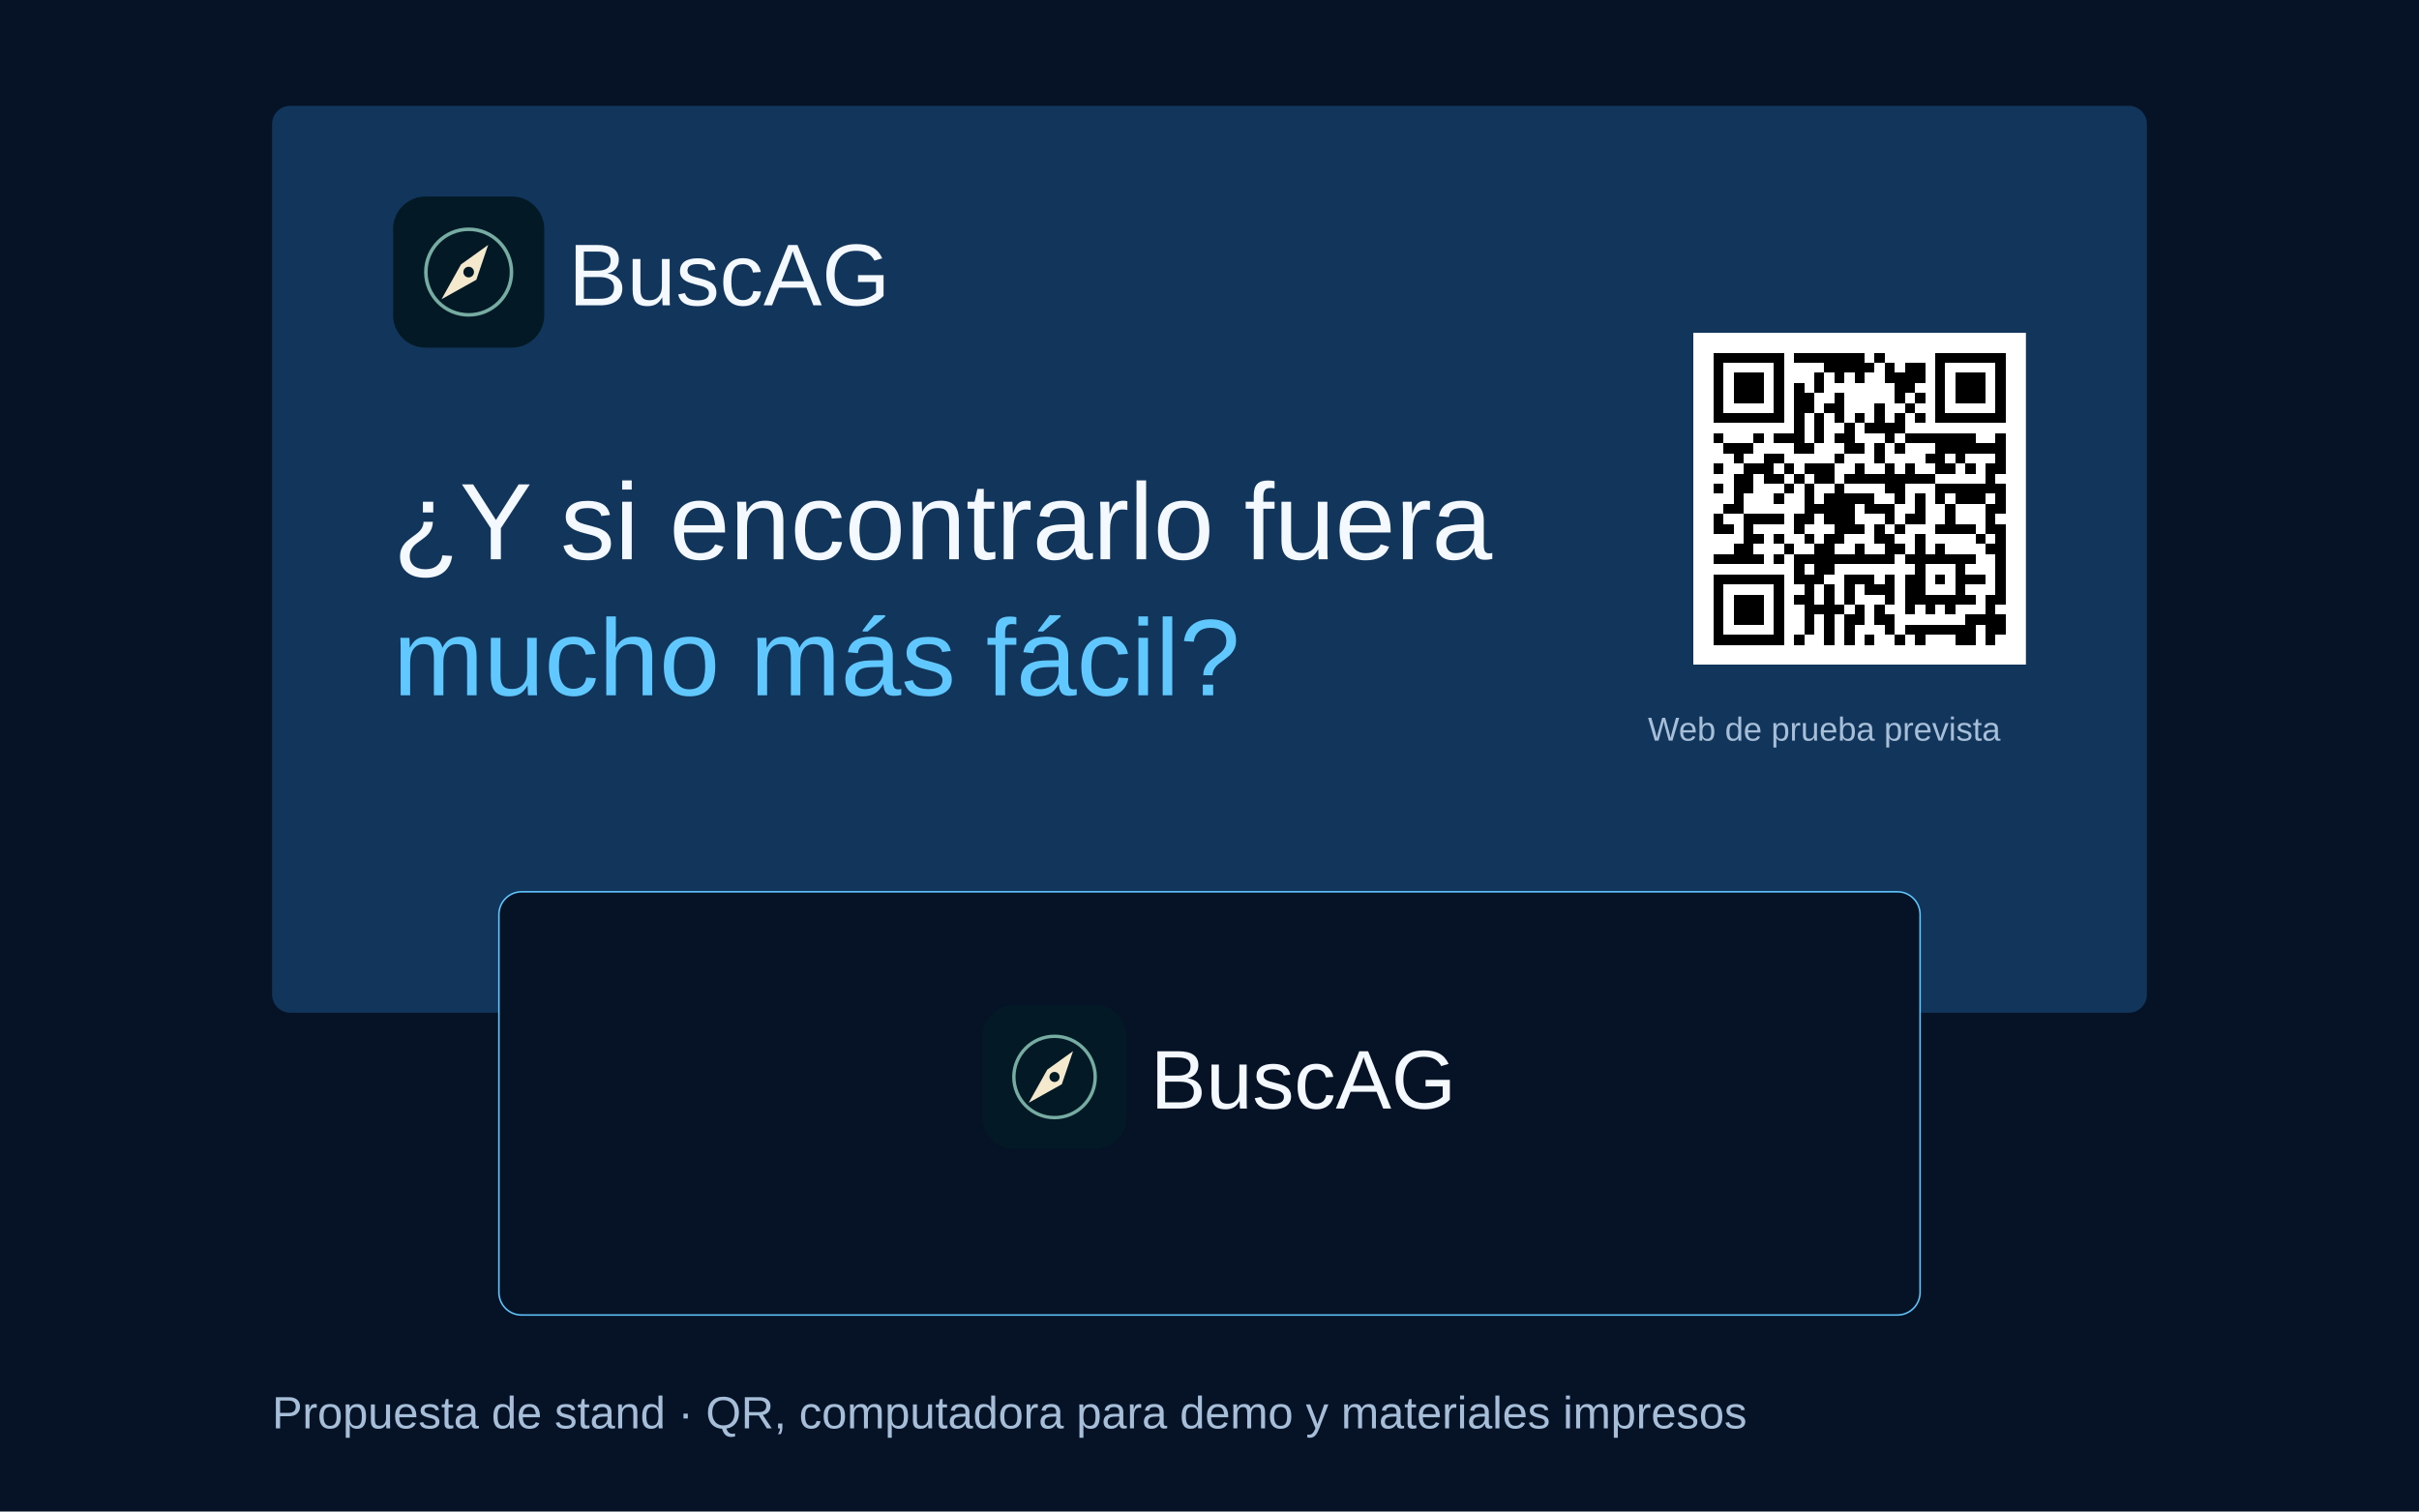
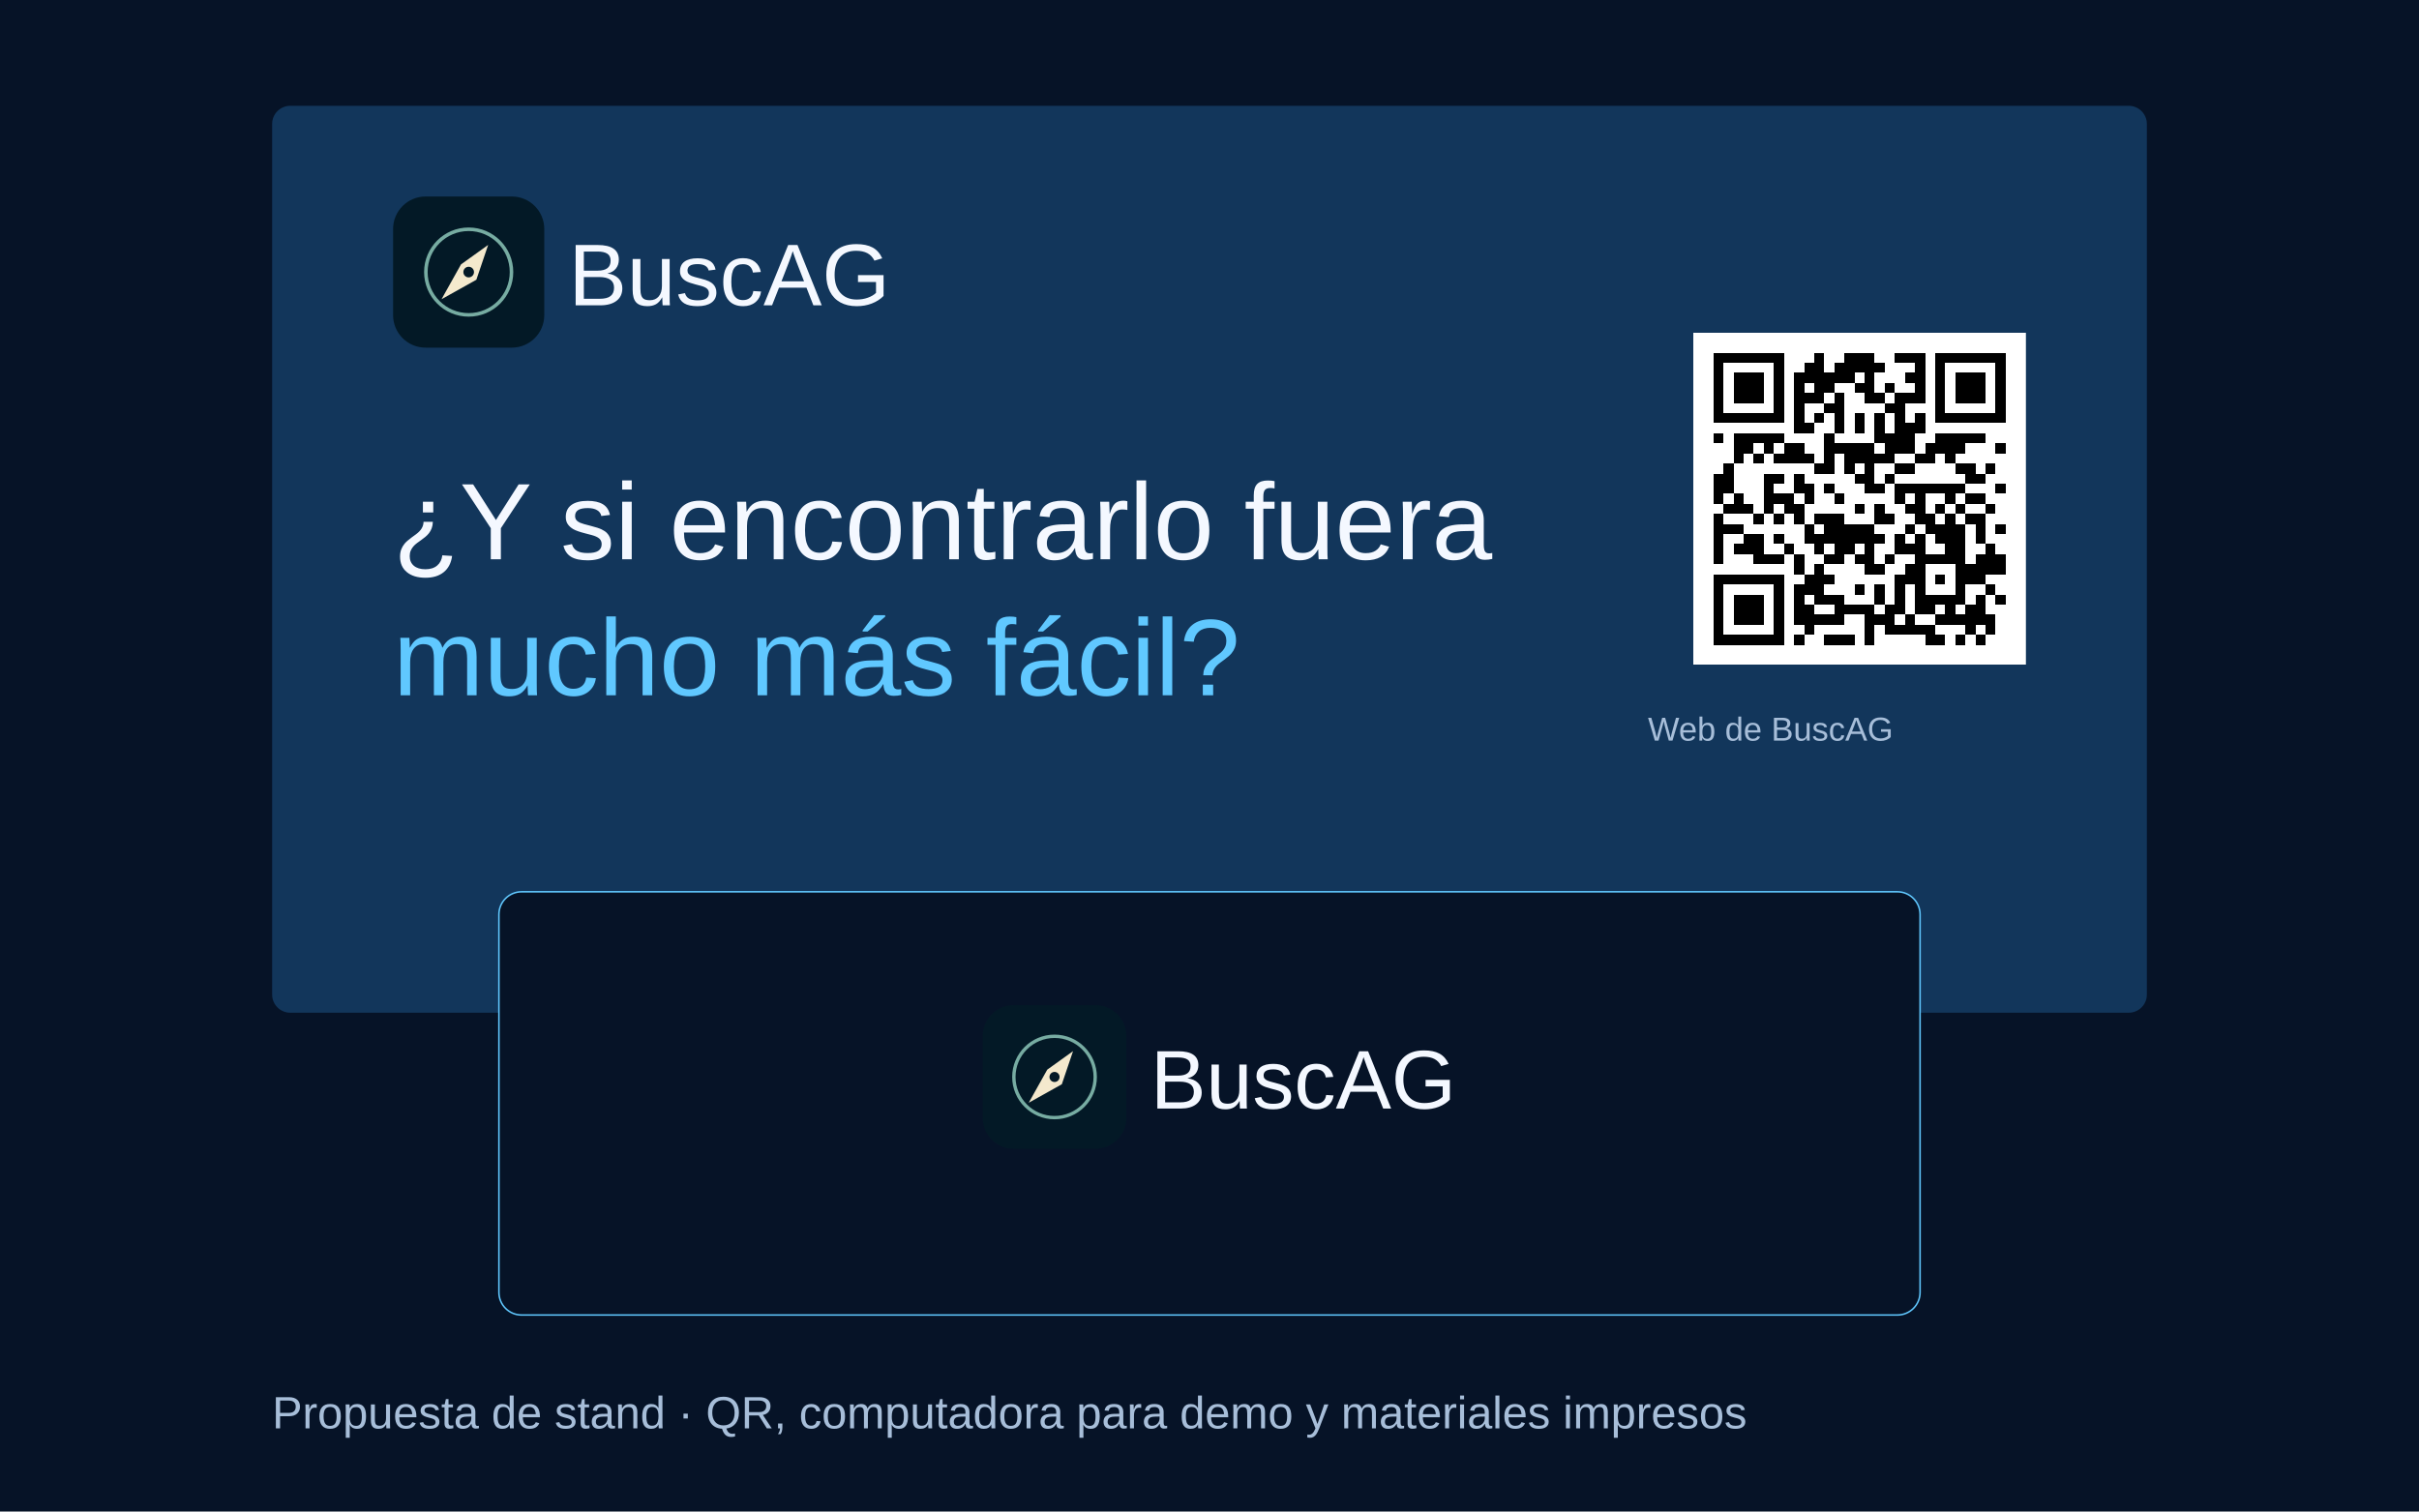
<svg xmlns="http://www.w3.org/2000/svg" viewBox="0 0 1600 1000" width="320mm" height="200mm">
  <rect width="100%" height="100%" fill="#061327" />
  <rect x="180" y="70" width="1240" height="600" rx="12" fill="#12365b" />
  <svg x="260" y="130" width="100" height="100" viewBox="0 0 512 512">
    <rect width="512" height="512" rx="110" fill="#031926" />
    <circle cx="256" cy="256" r="145" fill="none" stroke="#77ACA2" stroke-width="12" />
    <path d="m322 164-40 118-118 66 66-118Z" fill="#F4E9CD" />
    <circle cx="256" cy="256" r="18" fill="#031926" />
  </svg>
  <text x="376" y="202" font-family="Arial,sans-serif" font-size="58" fill="#f4f8ff">BuscAG</text>
  <text x="260" y="370" font-family="Arial,sans-serif" font-size="72" fill="#f4f8ff">¿Y si encontrarlo fuera</text>
  <text x="260" y="460" font-family="Arial,sans-serif" font-size="72" fill="#60c8ff">mucho más fácil?</text>
  <svg x="1120" y="220" width="220" height="220" viewBox="0 0 33 33" shape-rendering="crispEdges">
    <path fill="#ffffff" d="M0 0h33v33H0z" />
-     <path stroke="#000000" d="M2 2.5h7m1 0h7m1 0h1m5 0h7M2 3.5h1m5 0h1m4 0h5m1 0h1m1 0h2m1 0h1m5 0h1M2 4.5h1m1 0h3m1 0h1m3 0h1m1 0h1m1 0h1m2 0h4m1 0h1m1 0h3m1 0h1M2 5.5h1m1 0h3m1 0h1m1 0h1m1 0h1m7 0h2m2 0h1m1 0h3m1 0h1M2 6.5h1m1 0h3m1 0h1m1 0h2m2 0h1m5 0h1m1 0h1m1 0h1m1 0h3m1 0h1M2 7.5h1m5 0h1m1 0h2m1 0h2m3 0h1m2 0h1m2 0h1m5 0h1M2 8.5h7m1 0h1m1 0h1m1 0h1m1 0h1m1 0h1m1 0h1m1 0h1m1 0h7M10 9.5h1m1 0h1m2 0h1m1 0h4M2 10.5h1m3 0h1m1 0h3m1 0h1m1 0h2m3 0h1m1 0h7m2 0h1M3 11.5h3m4 0h2m3 0h2m1 0h1m1 0h1m3 0h7M4 12.5h1m2 0h2m5 0h1m3 0h1m4 0h2m1 0h1m3 0h1M2 13.5h1m2 0h3m1 0h1m1 0h3m2 0h1m2 0h1m1 0h1m2 0h2m1 0h1m1 0h2M4 14.5h2m1 0h2m1 0h1m1 0h2m1 0h9m5 0h1M2 15.5h1m1 0h2m3 0h1m1 0h1m2 0h1m4 0h2m3 0h7M4 16.5h1m3 0h1m2 0h1m1 0h5m2 0h1m1 0h1m1 0h1m1 0h3m1 0h1M3 17.5h2m6 0h5m1 0h3m2 0h1m2 0h1m3 0h2M2 18.5h1m2 0h4m1 0h2m1 0h3m3 0h1m1 0h2m2 0h1m3 0h1M2 19.5h2m1 0h1m4 0h1m3 0h3m1 0h1m1 0h1m3 0h4m1 0h2M5 20.5h2m1 0h1m2 0h1m1 0h2m3 0h2m2 0h1m5 0h1m1 0h1M4 21.5h2m3 0h1m2 0h2m2 0h1m2 0h2m1 0h1m1 0h1m4 0h2M2 22.5h5m1 0h1m1 0h10m1 0h7m2 0h1M10 23.5h1m1 0h2m8 0h1m3 0h1m3 0h1M2 24.5h7m1 0h3m2 0h3m1 0h1m1 0h2m1 0h1m1 0h3m1 0h1M2 25.5h1m5 0h1m2 0h1m1 0h1m1 0h1m1 0h3m1 0h2m3 0h1m3 0h1M2 26.5h1m1 0h3m1 0h1m1 0h2m1 0h1m1 0h1m3 0h1m1 0h7m1 0h2M2 27.5h1m1 0h3m1 0h1m2 0h4m1 0h1m1 0h1m2 0h1m1 0h1m1 0h1m3 0h1M2 28.5h1m1 0h3m1 0h1m2 0h1m1 0h1m1 0h2m1 0h2m7 0h4M2 29.5h1m5 0h1m2 0h1m1 0h1m1 0h1m3 0h1m1 0h7m1 0h2M2 30.5h7m1 0h1m2 0h1m1 0h1m1 0h1m2 0h1m1 0h1m3 0h2m1 0h1" />
+     <path stroke="#000000" d="M2 2.5h7m3 0h1m2 0h3m2 0h3m1 0h7M2 3.5h1m5 0h1m2 0h2m1 0h5m3 0h1m1 0h1m5 0h1M2 4.5h1m1 0h3m1 0h1m1 0h6m1 0h1m3 0h2m1 0h1m1 0h3m1 0h1M2 5.5h1m1 0h3m1 0h1m1 0h1m1 0h2m2 0h2m1 0h1m2 0h1m1 0h1m1 0h3m1 0h1M2 6.5h1m1 0h3m1 0h1m1 0h3m1 0h1m2 0h2m1 0h3m1 0h1m1 0h3m1 0h1M2 7.5h1m5 0h1m1 0h1m2 0h2m4 0h2m3 0h1m5 0h1M2 8.5h7m1 0h1m1 0h1m1 0h1m1 0h1m1 0h1m1 0h1m1 0h1m1 0h7M10 9.5h2m2 0h1m1 0h1m1 0h1m1 0h3M2 10.5h1m1 0h5m4 0h1m4 0h4m2 0h5M4 11.5h2m1 0h1m1 0h2m2 0h5m1 0h3m1 0h4m3 0h1M4 12.5h1m1 0h1m1 0h4m1 0h1m1 0h5m2 0h2m1 0h1M3 13.5h1m8 0h2m1 0h1m1 0h1m2 0h2m4 0h2m1 0h1M2 14.5h2m3 0h2m1 0h1m5 0h2m1 0h1m7 0h2M2 15.5h2m3 0h1m2 0h2m1 0h1m3 0h2m1 0h7m3 0h1M2 16.5h1m1 0h1m2 0h3m1 0h1m2 0h1m5 0h1m1 0h1m2 0h1m1 0h2M3 17.5h3m1 0h1m1 0h2m5 0h1m1 0h1m2 0h2m1 0h1m1 0h1m2 0h1M2 18.5h1m3 0h1m1 0h1m1 0h1m1 0h3m3 0h2m2 0h2m1 0h1m1 0h2M2 19.5h3m6 0h1m1 0h5m3 0h1m1 0h4m1 0h1m1 0h1M2 20.5h1m2 0h2m1 0h1m2 0h8m1 0h1m1 0h1m1 0h3m1 0h1M2 21.5h1m1 0h3m2 0h1m2 0h1m1 0h2m1 0h1m2 0h3m2 0h2m2 0h1M2 22.5h1m3 0h3m1 0h1m2 0h2m1 0h2m1 0h1m2 0h5m1 0h3M10 23.5h1m1 0h1m4 0h2m2 0h2m3 0h5M2 24.5h7m2 0h3m6 0h3m1 0h1m1 0h3M2 25.5h1m5 0h1m1 0h3m3 0h1m1 0h1m1 0h1m1 0h1m3 0h1m2 0h1M2 26.5h1m1 0h3m1 0h1m1 0h1m1 0h3m3 0h1m1 0h1m1 0h5m1 0h1m1 0h1M2 27.5h1m1 0h3m1 0h1m1 0h2m2 0h4m1 0h2m1 0h2m1 0h1m1 0h2M2 28.5h1m1 0h3m1 0h1m1 0h5m2 0h3m1 0h1m2 0h6M2 29.5h1m5 0h1m2 0h1m5 0h1m1 0h5m3 0h1m1 0h1M2 30.5h7m1 0h1m2 0h3m1 0h1m5 0h2m1 0h1m1 0h1" />
  </svg>
-   <text x="1090" y="490" font-family="Arial,sans-serif" font-size="22" fill="#a7bed9">Web de prueba prevista</text>
+   <text x="1090" y="490" font-family="Arial,sans-serif" font-size="22" fill="#a7bed9">Web de BuscAG</text>
  <rect x="330" y="590" width="940" height="280" rx="15" fill="#061327" stroke="#60c8ff" />
  <svg x="650" y="665" width="95" height="95" viewBox="0 0 512 512">
    <rect width="512" height="512" rx="110" fill="#031926" />
    <circle cx="256" cy="256" r="145" fill="none" stroke="#77ACA2" stroke-width="12" />
    <path d="m322 164-40 118-118 66 66-118Z" fill="#F4E9CD" />
    <circle cx="256" cy="256" r="18" fill="#031926" />
  </svg>
  <text x="761" y="733.4" font-family="Arial,sans-serif" font-size="55.1" fill="#f4f8ff">BuscAG</text>
  <text x="180" y="945" font-family="Arial,sans-serif" font-size="30" fill="#a7bed9">Propuesta de stand · QR, computadora para demo y materiales impresos</text>
</svg>
